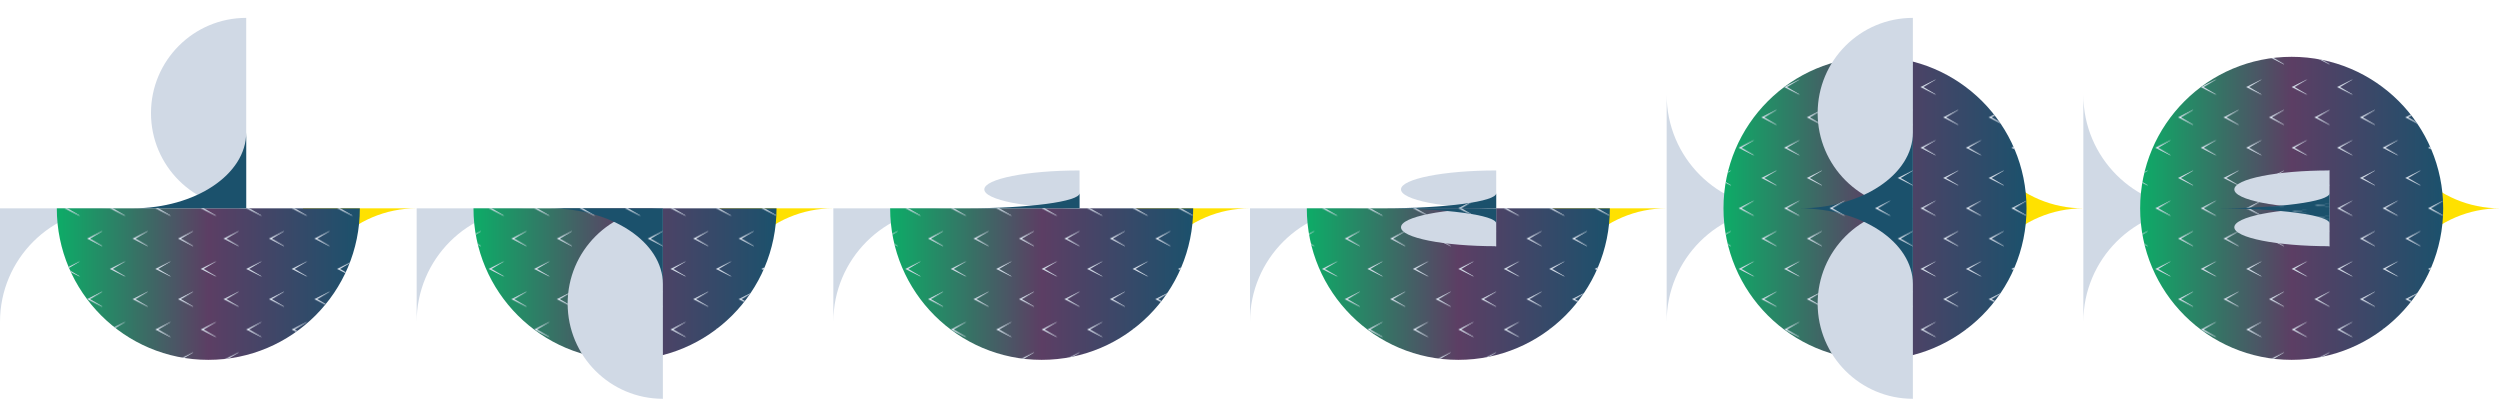
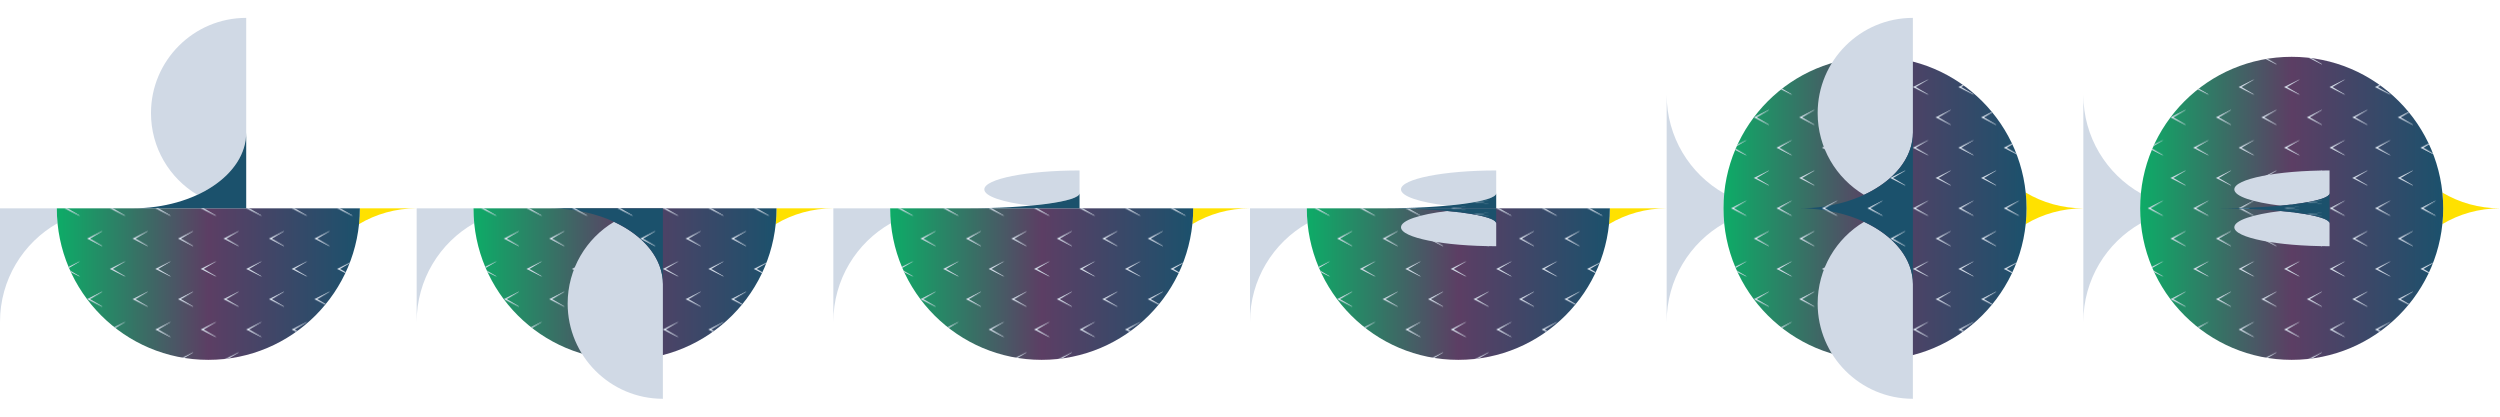
<svg xmlns="http://www.w3.org/2000/svg" xmlns:xlink="http://www.w3.org/1999/xlink" id="_레이어_2" data-name="레이어 2" viewBox="0 0 660 110">
  <defs>
    <style>
      .cls-1 {
        fill: url(#_새_그라디언트_견본_1-6);
      }

      .cls-2 {
        fill: url(#Starling-8);
      }

      .cls-3 {
        fill: url(#Starling-3);
      }

      .cls-4 {
        fill: #1b516c;
      }

      .cls-5 {
        fill: url(#_새_그라디언트_견본_1-2);
      }

      .cls-6 {
        fill: url(#Starling-7);
      }

      .cls-7 {
        fill: url(#Starling-4);
      }

      .cls-8 {
        fill: url(#Starling-6);
      }

      .cls-9 {
        fill: url(#_새_그라디언트_견본_1-3);
      }

      .cls-10 {
        fill: url(#Starling-2);
      }

      .cls-11 {
        fill: url(#Starling-9);
      }

      .cls-12 {
        fill: none;
      }

      .cls-13 {
        fill: url(#_새_그라디언트_견본_1-5);
      }

      .cls-14 {
        fill: url(#Starling-5);
      }

      .cls-15 {
        fill: url(#_새_그라디언트_견본_1);
      }

      .cls-16 {
        fill: url(#Starling-10);
      }

      .cls-17 {
        fill: #d0d9e5;
      }

      .cls-18 {
-         fill: url(#Starling-11);
+         fill: url(#_새_그라디언트_견본_1-4);
      }

      .cls-19 {
-         fill: url(#_새_그라디언트_견본_1-4);
+         fill: url(#Starling);
      }

      .cls-20 {
-         fill: url(#Starling);
-       }
- 
-       .cls-21 {
        fill: #ffe100;
      }
    </style>
    <linearGradient id="_새_그라디언트_견본_1" data-name="새 그라디언트 견본 1" x1="15" y1="75" x2="95" y2="75" gradientUnits="userSpaceOnUse">
      <stop offset="0" stop-color="#0dac67" />
      <stop offset=".5" stop-color="#5c3e64" />
      <stop offset="1" stop-color="#1b516c" />
    </linearGradient>
    <pattern id="Starling" x="0" y="0" width="12" height="16" patternTransform="translate(-1373 -265)" patternUnits="userSpaceOnUse" viewBox="0 0 12 16">
      <g>
        <rect class="cls-12" width="12" height="16" />
        <path class="cls-17" d="M13.95,18c-.15-.07-3.93-2-3.95-2.01-.04.01,3.86-1.93,3.96-1.99,0,0,.03.07.03.07l-3.49,2.1v-.35l3.49,2.08-.05.1h0Z" />
        <path class="cls-17" d="M1.95,18c-.15-.07-3.93-2-3.95-2.01-.04.01,3.86-1.93,3.96-1.99,0,0,.03.07.03.07l-3.49,2.1v-.35l3.49,2.08-.05.1h0Z" />
        <path class="cls-17" d="M7.95,10c-.15-.07-3.93-2-3.95-2.01-.04.01,3.86-1.93,3.96-1.99,0,0,.03.07.03.07l-3.49,2.1v-.35l3.49,2.08-.05.1h0Z" />
        <path class="cls-17" d="M13.95,2C13.8,1.93,10.02,0,10,0c-.04.01,3.86-1.93,3.96-1.99,0,0,.03.07.03.07L10.51.17V-.18l3.49,2.08-.05.1h0Z" />
        <path class="cls-17" d="M1.95,2C1.8,1.93-1.98,0-2,0c-.04.01,3.86-1.93,3.96-1.99,0,0,.03.07.03.07L-1.49.17V-.18L2,1.9l-.05.1h0Z" />
      </g>
    </pattern>
    <linearGradient id="_새_그라디언트_견본_1-2" data-name="새 그라디언트 견본 1" x1="455" y1="55" x2="535" y2="55" xlink:href="#_새_그라디언트_견본_1" />
-     <pattern id="Starling-2" data-name="Starling" patternTransform="translate(-1375 -265)" xlink:href="#Starling" />
-     <pattern id="Starling-3" data-name="Starling" patternTransform="translate(-1375 -265)" xlink:href="#Starling" />
+     <pattern id="Starling-2" data-name="Starling" patternTransform="translate(-1353 -265)" xlink:href="#Starling" />
+     <pattern id="Starling-3" data-name="Starling" patternTransform="translate(-1353 -265)" xlink:href="#Starling" />
    <linearGradient id="_새_그라디언트_견본_1-3" data-name="새 그라디언트 견본 1" x1="565" y1="55" x2="645" y2="55" xlink:href="#_새_그라디언트_견본_1" />
-     <pattern id="Starling-4" data-name="Starling" patternTransform="translate(-1373 -265)" xlink:href="#Starling" />
-     <pattern id="Starling-5" data-name="Starling" patternTransform="translate(-1373 -6488.18) scale(1 .2)" xlink:href="#Starling" />
+     <pattern id="Starling-4" data-name="Starling" patternTransform="translate(-1351 -265)" xlink:href="#Starling" />
+     <pattern id="Starling-5" data-name="Starling" patternTransform="translate(-1351 -6479.4) scale(1 .2)" xlink:href="#Starling" />
    <linearGradient id="_새_그라디언트_견본_1-4" data-name="새 그라디언트 견본 1" x1="345" x2="425" xlink:href="#_새_그라디언트_견본_1" />
-     <pattern id="Starling-6" data-name="Starling" patternTransform="translate(-1377 -265)" xlink:href="#Starling" />
-     <pattern id="Starling-7" data-name="Starling" patternTransform="translate(-1377 -265)" xlink:href="#Starling" />
-     <pattern id="Starling-8" data-name="Starling" patternTransform="translate(-1377 -265)" xlink:href="#Starling" />
+     <pattern id="Starling-6" data-name="Starling" patternTransform="translate(-1355 -265)" xlink:href="#Starling" />
+     <pattern id="Starling-7" data-name="Starling" patternTransform="translate(-1355 -6479.4) scale(1 .2)" xlink:href="#Starling" />
    <linearGradient id="_새_그라디언트_견본_1-5" data-name="새 그라디언트 견본 1" x1="235" x2="315" xlink:href="#_새_그라디언트_견본_1" />
-     <pattern id="Starling-9" data-name="Starling" patternTransform="translate(-1367 -265)" xlink:href="#Starling" />
+     <pattern id="Starling-8" data-name="Starling" patternTransform="translate(-1357 -265)" xlink:href="#Starling" />
    <linearGradient id="_새_그라디언트_견본_1-6" data-name="새 그라디언트 견본 1" x1="125" x2="205" xlink:href="#_새_그라디언트_견본_1" />
-     <pattern id="Starling-10" data-name="Starling" patternTransform="translate(-1369 -265)" xlink:href="#Starling" />
-     <pattern id="Starling-11" data-name="Starling" patternTransform="translate(-1369 -265)" xlink:href="#Starling" />
+     <pattern id="Starling-9" data-name="Starling" patternTransform="translate(-1371 -265)" xlink:href="#Starling" />
+     <pattern id="Starling-10" data-name="Starling" patternTransform="translate(-1371 -265)" xlink:href="#Starling" />
  </defs>
  <g id="_레이어_1-2" data-name="레이어 1">
    <g>
-       <path class="cls-17" d="M30,55c-16.57,0-30,13.43-30,30v-30h30Z" />
-       <path class="cls-21" d="M110,55c-16.57,0-30,13.43-30,30v-30h30Z" />
+       <path class="cls-17" d="M15.19,58.92c-9.08,5.15-15.19,14.9-15.19,26.08v-30h15c0,1.32.06,2.63.19,3.92Z" />
+       <path class="cls-20" d="M110,55c-5.56,0-10.76,1.51-15.22,4.16.15-1.37.22-2.76.22-4.16h15Z" />
      <path class="cls-15" d="M95,55c0,22.09-17.91,40-40,40S15,77.09,15,55h80Z" />
-       <path class="cls-17" d="M65,55c-13.88,0-25.14-11.25-25.14-25.14s11.25-25.14,25.14-25.14v50.28Z" />
+       <path class="cls-17" d="M65,4.72v30.28c0,6.81-5.1,12.83-12.91,16.43-7.33-4.39-12.23-12.41-12.23-21.57,0-13.88,11.26-25.14,25.14-25.14Z" />
      <path class="cls-4" d="M65,35v20h-30c16.57,0,30-8.95,30-20Z" />
-       <path class="cls-20" d="M95,55c0,22.09-17.91,40-40,40S15,77.09,15,55h80Z" />
+       <path class="cls-19" d="M95,55c0,22.09-17.91,40-40,40S15,77.09,15,55h80Z" />
      <rect class="cls-12" width="110" height="110" />
    </g>
    <g>
-       <path class="cls-17" d="M470,55c-16.57,0-30,13.43-30,30V25c0,16.57,13.43,30,30,30Z" />
-       <path class="cls-21" d="M550,55c-16.57,0-30,13.43-30,30V25c0,16.57,13.43,30,30,30Z" />
+       <path class="cls-17" d="M455,55c0,1.32.06,2.63.19,3.92-9.08,5.15-15.19,14.9-15.19,26.08V25c0,11.18,6.11,20.93,15.19,26.08-.13,1.29-.19,2.6-.19,3.92Z" />
+       <path class="cls-20" d="M534.78,59.16c.15-1.37.22-2.76.22-4.16s-.07-2.79-.22-4.16c4.46,2.65,9.66,4.16,15.22,4.16-5.56,0-10.76,1.51-15.22,4.16Z" />
      <circle class="cls-5" cx="495" cy="55" r="40" />
      <circle class="cls-10" cx="495" cy="55" r="40" />
-       <path class="cls-17" d="M505,55c-13.88,0-25.14-11.25-25.14-25.14s11.25-25.14,25.14-25.14v50.28Z" />
-       <path class="cls-17" d="M505,55c-13.88,0-25.14,11.25-25.14,25.14s11.25,25.14,25.14,25.14v-50.28Z" />
+       <path class="cls-17" d="M505,4.72v30.28c0,6.81-5.1,12.83-12.91,16.43-7.33-4.39-12.23-12.41-12.23-21.57,0-13.88,11.26-25.14,25.14-25.14Z" />
+       <path class="cls-17" d="M505,75v30.28c-13.88,0-25.14-11.26-25.14-25.14,0-9.16,4.9-17.18,12.23-21.57,7.81,3.6,12.91,9.62,12.91,16.43Z" />
      <path class="cls-4" d="M505,35v40c0-11.05-13.43-20-30-20,16.57,0,30-8.95,30-20Z" />
      <path class="cls-3" d="M505,35v40c0-11.05-13.43-20-30-20,16.57,0,30-8.95,30-20Z" />
      <rect class="cls-12" x="440" width="110" height="110" />
    </g>
    <g>
-       <path class="cls-17" d="M580,55c-16.57,0-30,13.43-30,30V25c0,16.57,13.43,30,30,30Z" />
-       <path class="cls-21" d="M660,55c-16.57,0-30,13.43-30,30V25c0,16.57,13.43,30,30,30Z" />
+       <path class="cls-17" d="M565,55c0,1.32.06,2.63.19,3.92-9.08,5.15-15.19,14.9-15.19,26.08V25c0,11.18,6.11,20.93,15.19,26.08-.13,1.29-.19,2.6-.19,3.92Z" />
+       <path class="cls-20" d="M644.78,59.16c.15-1.37.22-2.76.22-4.16s-.07-2.79-.22-4.16c4.46,2.65,9.66,4.16,15.22,4.16-5.56,0-10.76,1.51-15.22,4.16Z" />
      <circle class="cls-9" cx="605" cy="55" r="40" />
      <circle class="cls-7" cx="605" cy="55" r="40" />
-       <path class="cls-17" d="M615,55c-13.88,0-25.14-2.24-25.14-5s11.25-5,25.14-5v10Z" />
-       <path class="cls-17" d="M615,55c-13.88,0-25.14,2.24-25.14,5s11.25,5,25.14,5v-10Z" />
+       <path class="cls-17" d="M615,45v6.02c0,1.36-5.11,2.56-12.93,3.27-7.32-.88-12.21-2.47-12.21-4.29,0-2.76,11.26-5,25.14-5Z" />
+       <path class="cls-17" d="M615,58.98v6.02c-13.88,0-25.14-2.24-25.14-5,0-1.82,4.89-3.41,12.21-4.29,7.82.71,12.93,1.91,12.93,3.27Z" />
      <path class="cls-4" d="M615,51.02v7.96c0-2.2-13.43-3.98-30-3.98,16.57,0,30-1.78,30-3.98Z" />
      <path class="cls-14" d="M615,51.02v7.96c0-2.2-13.43-3.98-30-3.98,16.57,0,30-1.78,30-3.98Z" />
      <rect class="cls-12" x="550" width="110" height="110" />
    </g>
    <g>
-       <path class="cls-17" d="M360,55c-16.57,0-30,13.43-30,30v-30h30Z" />
-       <path class="cls-21" d="M440,55c-16.57,0-30,13.43-30,30v-30h30Z" />
-       <path class="cls-19" d="M425,55c0,22.09-17.91,40-40,40s-40-17.91-40-40h80Z" />
+       <path class="cls-17" d="M345.19,58.92c-9.08,5.15-15.19,14.9-15.19,26.08v-30h15c0,1.32.06,2.63.19,3.92Z" />
+       <path class="cls-20" d="M440,55c-5.56,0-10.76,1.51-15.22,4.16.15-1.37.22-2.76.22-4.16h15Z" />
+       <path class="cls-18" d="M425,55c0,22.09-17.91,40-40,40s-40-17.91-40-40h80Z" />
      <path class="cls-8" d="M425,55c0,22.09-17.91,40-40,40s-40-17.91-40-40h80Z" />
-       <path class="cls-17" d="M395,55c-13.88,0-25.14,2.24-25.14,5s11.25,5,25.14,5v-10Z" />
+       <path class="cls-17" d="M395,58.98v6.02c-13.88,0-25.14-2.24-25.14-5,0-1.82,4.89-3.41,12.21-4.29,7.82.71,12.93,1.91,12.93,3.27Z" />
      <path class="cls-4" d="M395,58.98v-3.98h-30c16.57,0,30,1.78,30,3.98Z" />
-       <path class="cls-6" d="M395,58.98v-3.98h-30c16.57,0,30,1.78,30,3.98Z" />
-       <path class="cls-17" d="M395,55c-13.88,0-25.14-2.24-25.14-5s11.25-5,25.14-5v10Z" />
+       <path class="cls-17" d="M395,45v6.02c0,1.36-5.11,2.56-12.93,3.27-7.32-.88-12.21-2.47-12.21-4.29,0-2.76,11.26-5,25.14-5Z" />
      <path class="cls-4" d="M395,51.02v3.98h-30c16.57,0,30-1.78,30-3.98Z" />
-       <path class="cls-2" d="M395,51.02v3.98h-30c16.57,0,30-1.78,30-3.98Z" />
      <rect class="cls-12" x="330" width="110" height="110" />
+       <path class="cls-6" d="M395,51.02v7.96c0-2.2-13.43-3.98-30-3.98,16.57,0,30-1.78,30-3.98Z" />
    </g>
    <g>
-       <path class="cls-17" d="M250,55c-16.57,0-30,13.43-30,30v-30h30Z" />
-       <path class="cls-21" d="M330,55c-16.57,0-30,13.43-30,30v-30h30Z" />
+       <path class="cls-17" d="M235.19,58.92c-9.08,5.15-15.19,14.9-15.19,26.08v-30h15c0,1.32.06,2.63.19,3.92Z" />
+       <path class="cls-20" d="M330,55c-5.56,0-10.76,1.51-15.22,4.16.15-1.37.22-2.76.22-4.16h15Z" />
      <path class="cls-13" d="M315,55c0,22.09-17.91,40-40,40s-40-17.91-40-40h80Z" />
-       <path class="cls-17" d="M285,55c-13.88,0-25.14-2.24-25.14-5s11.25-5,25.14-5v10Z" />
+       <path class="cls-17" d="M285,45v6.02c0,1.36-5.11,2.56-12.93,3.27-7.32-.88-12.21-2.47-12.21-4.29,0-2.76,11.26-5,25.14-5Z" />
      <path class="cls-4" d="M285,51.02v3.98h-30c16.57,0,30-1.78,30-3.98Z" />
-       <path class="cls-11" d="M315,55c0,22.09-17.91,40-40,40s-40-17.91-40-40h80Z" />
+       <path class="cls-2" d="M315,55c0,22.09-17.91,40-40,40s-40-17.91-40-40h80Z" />
      <rect class="cls-12" x="220" width="110" height="110" />
    </g>
    <g>
-       <path class="cls-17" d="M140,55c-16.57,0-30,13.43-30,30v-30h30Z" />
-       <path class="cls-21" d="M220,55c-16.57,0-30,13.43-30,30v-30h30Z" />
+       <path class="cls-17" d="M125.19,58.92c-9.08,5.15-15.19,14.9-15.19,26.08v-30h15c0,1.32.06,2.63.19,3.92Z" />
+       <path class="cls-20" d="M220,55c-5.56,0-10.76,1.51-15.22,4.16.15-1.37.22-2.76.22-4.16h15Z" />
      <path class="cls-1" d="M205,55c0,22.09-17.91,40-40,40s-40-17.91-40-40h80Z" />
-       <path class="cls-16" d="M205,55c0,22.09-17.91,40-40,40s-40-17.91-40-40h80Z" />
-       <path class="cls-17" d="M175,55c-13.88,0-25.14,11.25-25.14,25.14s11.25,25.14,25.14,25.14v-50.28Z" />
+       <path class="cls-11" d="M205,55c0,22.09-17.91,40-40,40s-40-17.91-40-40h80Z" />
+       <path class="cls-17" d="M175,75v30.28c-13.88,0-25.14-11.26-25.14-25.14,0-9.16,4.9-17.18,12.23-21.57,7.81,3.6,12.91,9.62,12.91,16.43Z" />
      <path class="cls-4" d="M175,75v-20h-30c16.57,0,30,8.95,30,20Z" />
-       <path class="cls-18" d="M175,75v-20h-30c16.57,0,30,8.95,30,20Z" />
+       <path class="cls-16" d="M175,75v-20h-30c16.57,0,30,8.95,30,20Z" />
      <rect class="cls-12" x="110" width="110" height="110" />
    </g>
  </g>
</svg>
